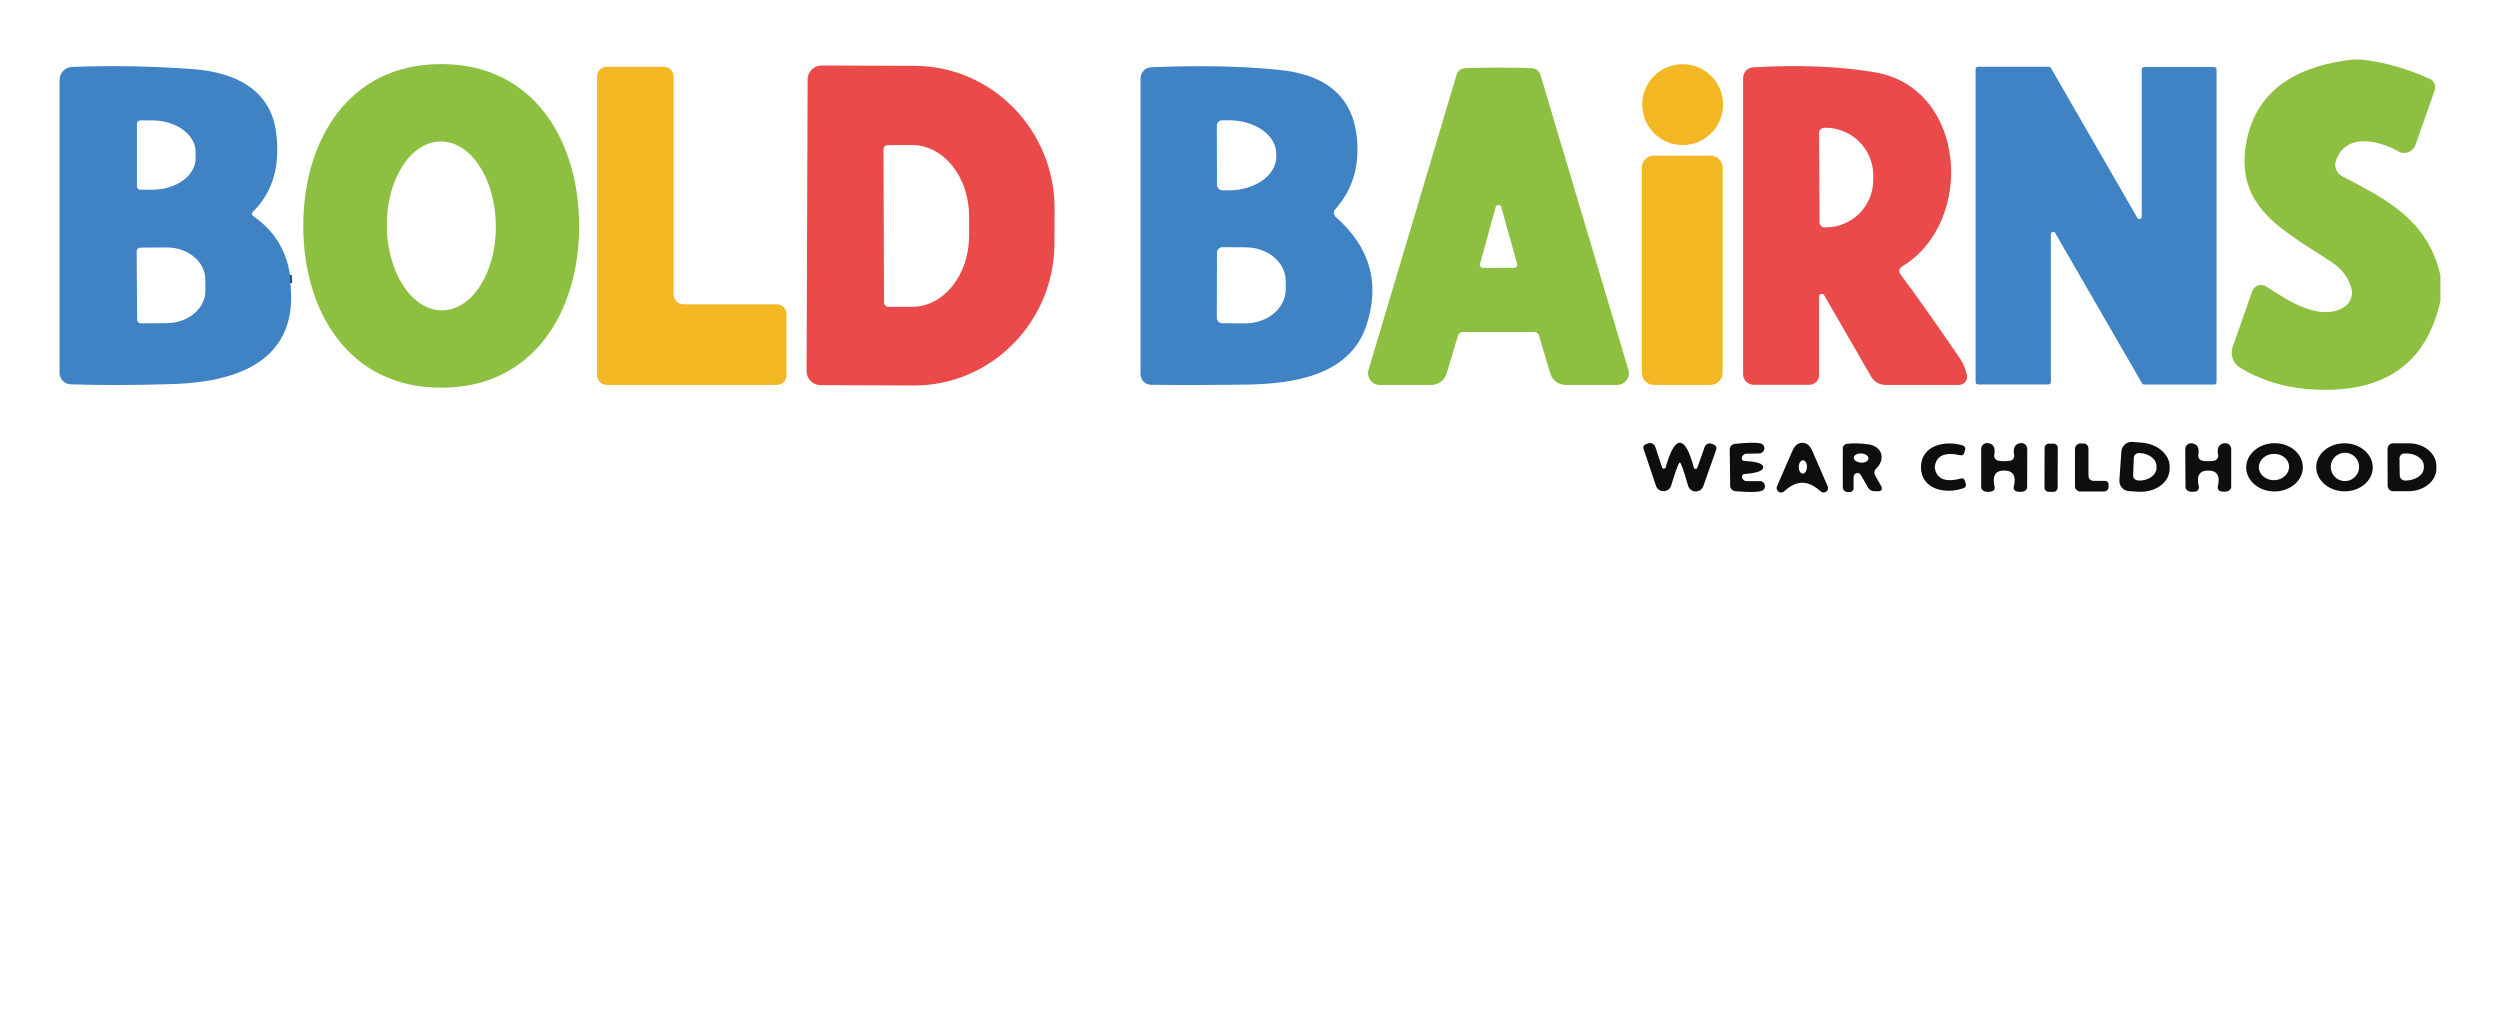
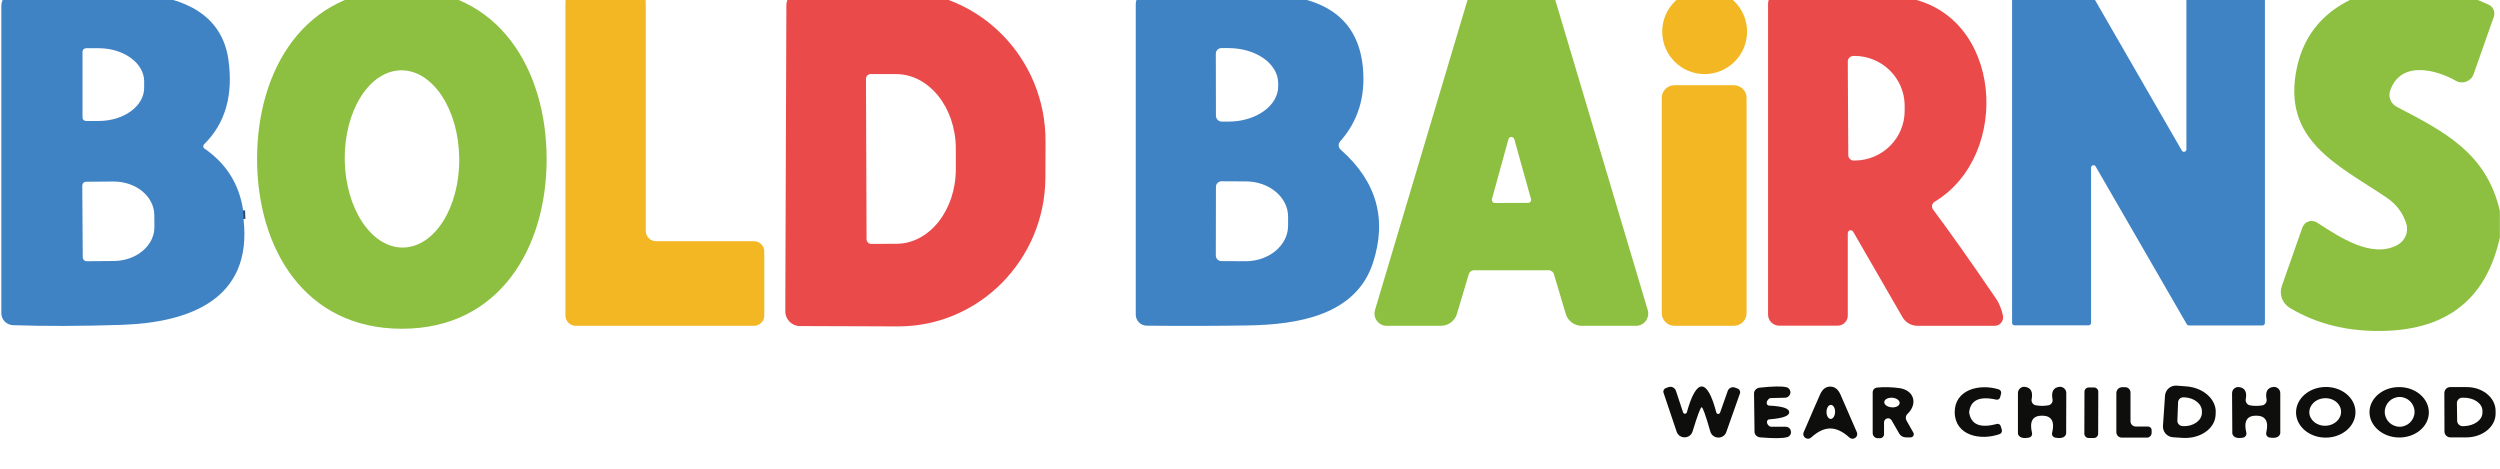
- <svg xmlns="http://www.w3.org/2000/svg" viewBox="-1.957 -2.5 83.953 34.53" preserveAspectRatio="xMidYMid meet" data-content-extracted="true" data-overflow="horizontal:4,vertical:4" data-original-bounds="0.0429688,-0.5,79.996094,30.030171">
+ <svg xmlns="http://www.w3.org/2000/svg" width="80" height="15" viewBox="0 0 80 15">
  <path fill="none" stroke-width="0.48" stroke-linecap="butt" stroke-linejoin="miter" stroke="rgb(15.3%, 28.2%, 40.799%)" stroke-opacity="1" stroke-miterlimit="10" d="M 31.126 28.936 L 31.173 30.03 " transform="matrix(0.24999, 0, 0, 0.24999, 0, -0.49943)" />
  <path fill-rule="nonzero" fill="rgb(55.299%, 74.899%, 25.499%)" fill-opacity="1" d="M 77.359 -0.5 C 78.125 -0.41 78.883 -0.195 79.633 0.148 C 79.785 0.215 79.855 0.387 79.801 0.539 L 79.156 2.371 C 79.074 2.605 78.801 2.707 78.59 2.586 C 77.949 2.223 76.828 1.93 76.488 2.891 C 76.414 3.09 76.5 3.312 76.688 3.414 C 78.23 4.219 79.566 4.895 79.996 6.75 L 79.996 7.598 C 79.574 9.516 78.367 10.512 76.371 10.586 C 75.195 10.629 74.164 10.387 73.273 9.852 C 73.031 9.707 72.926 9.414 73.02 9.148 L 73.676 7.281 C 73.746 7.086 73.973 7.012 74.145 7.121 C 74.895 7.609 75.898 8.273 76.711 7.844 C 76.961 7.711 77.086 7.422 77 7.152 C 76.891 6.809 76.68 6.531 76.367 6.32 C 74.809 5.27 73.016 4.5 73.496 2.188 C 73.871 0.391 75.363 -0.312 77.051 -0.5 Z M 77.359 -0.5 " />
  <path fill-rule="nonzero" fill="rgb(55.299%, 74.899%, 25.499%)" fill-opacity="1" d="M 12.855 -0.348 C 15.984 -0.352 17.488 2.246 17.492 5.082 C 17.496 7.914 15.996 10.52 12.863 10.52 C 9.73 10.523 8.227 7.922 8.227 5.09 C 8.223 2.254 9.723 -0.348 12.855 -0.348 M 12.836 2.25 C 11.82 2.262 11.016 3.539 11.031 5.105 C 11.051 6.672 11.883 7.93 12.895 7.922 C 13.906 7.91 14.715 6.633 14.695 5.066 C 14.68 3.5 13.848 2.242 12.836 2.25 Z M 12.836 2.25 " />
  <path fill-rule="nonzero" fill="rgb(94.899%, 71.799%, 13.699%)" fill-opacity="1" d="M 55.906 1.012 C 55.906 1.762 55.297 2.371 54.547 2.371 C 53.797 2.371 53.191 1.762 53.191 1.012 C 53.191 0.262 53.797 -0.344 54.547 -0.344 C 55.297 -0.344 55.906 0.262 55.906 1.012 Z M 55.906 1.012 " />
  <path fill-rule="nonzero" fill="rgb(25.099%, 51.399%, 76.9%)" fill-opacity="1" d="M 7.781 6.734 L 7.793 7.008 C 8.086 9.586 6.051 10.32 3.906 10.395 C 2.605 10.438 1.445 10.441 0.418 10.406 C 0.207 10.398 0.043 10.23 0.043 10.02 L 0.043 0.188 C 0.043 -0.051 0.23 -0.246 0.469 -0.254 C 1.871 -0.305 3.234 -0.277 4.559 -0.176 C 5.883 -0.07 7.102 0.465 7.309 1.906 C 7.469 3.047 7.211 3.949 6.531 4.617 C 6.492 4.656 6.496 4.727 6.543 4.754 C 7.242 5.234 7.656 5.895 7.781 6.734 M 2.641 1.656 L 2.641 3.762 C 2.641 3.824 2.691 3.871 2.754 3.871 L 3.156 3.871 C 3.961 3.871 4.613 3.398 4.613 2.809 L 4.613 2.605 C 4.613 2.02 3.961 1.543 3.156 1.543 L 2.754 1.543 C 2.691 1.543 2.641 1.594 2.641 1.656 M 2.633 5.941 L 2.648 8.234 C 2.648 8.301 2.703 8.359 2.773 8.359 L 3.648 8.352 C 4.367 8.344 4.945 7.859 4.941 7.262 L 4.938 6.883 C 4.934 6.285 4.352 5.805 3.629 5.809 L 2.754 5.816 C 2.684 5.816 2.633 5.871 2.633 5.941 Z M 2.633 5.941 " />
  <path fill-rule="nonzero" fill="rgb(94.899%, 71.799%, 13.699%)" fill-opacity="1" d="M 24.129 10.426 L 18.422 10.426 C 18.242 10.426 18.094 10.277 18.094 10.098 L 18.094 0.07 C 18.094 -0.109 18.242 -0.258 18.422 -0.258 L 20.336 -0.258 C 20.516 -0.258 20.664 -0.109 20.664 0.07 L 20.664 7.391 C 20.664 7.57 20.812 7.719 20.992 7.719 L 24.129 7.719 C 24.309 7.719 24.457 7.867 24.457 8.047 L 24.457 10.098 C 24.457 10.277 24.309 10.426 24.129 10.426 Z M 24.129 10.426 " />
  <path fill-rule="nonzero" fill="rgb(91.8%, 28.999%, 28.999%)" fill-opacity="1" d="M 25.164 0.168 C 25.164 -0.094 25.375 -0.301 25.637 -0.301 L 28.754 -0.289 C 31.359 -0.281 33.465 1.871 33.457 4.52 L 33.453 5.672 C 33.445 8.316 31.324 10.457 28.719 10.445 L 25.598 10.434 C 25.34 10.434 25.129 10.223 25.129 9.961 L 25.164 0.168 M 27.711 2.52 L 27.73 7.656 C 27.73 7.738 27.797 7.805 27.879 7.805 L 28.688 7.801 C 29.742 7.797 30.59 6.723 30.586 5.406 L 30.586 4.75 C 30.582 3.434 29.723 2.367 28.668 2.371 L 27.859 2.371 C 27.777 2.371 27.711 2.438 27.711 2.52 Z M 27.711 2.52 " />
  <path fill-rule="nonzero" fill="rgb(25.099%, 51.399%, 76.9%)" fill-opacity="1" d="M 42.902 4.789 C 44.055 5.805 44.395 7.016 43.93 8.426 C 43.375 10.098 41.512 10.387 39.938 10.414 C 38.973 10.43 37.891 10.434 36.695 10.422 C 36.5 10.418 36.344 10.262 36.344 10.066 L 36.344 0.129 C 36.344 -0.07 36.5 -0.234 36.699 -0.242 C 38.312 -0.309 39.734 -0.281 40.973 -0.156 C 42.438 -0.016 43.469 0.629 43.613 2.164 C 43.699 3.094 43.457 3.883 42.883 4.527 C 42.816 4.602 42.824 4.719 42.902 4.789 M 38.906 1.723 L 38.91 3.707 C 38.914 3.809 38.992 3.891 39.098 3.891 L 39.324 3.891 C 40.199 3.887 40.906 3.379 40.902 2.758 L 40.902 2.664 C 40.902 2.039 40.191 1.539 39.312 1.539 L 39.086 1.539 C 38.984 1.539 38.902 1.621 38.906 1.723 M 38.91 5.98 L 38.906 8.176 C 38.906 8.273 38.984 8.355 39.086 8.355 L 39.859 8.359 C 40.609 8.359 41.215 7.852 41.219 7.227 L 41.219 6.938 C 41.223 6.312 40.613 5.805 39.867 5.805 L 39.09 5.801 C 38.992 5.801 38.91 5.879 38.91 5.98 Z M 38.91 5.98 " />
  <path fill-rule="nonzero" fill="rgb(55.299%, 74.899%, 25.499%)" fill-opacity="1" d="M 48.363 -0.23 C 48.766 -0.23 49.141 -0.223 49.484 -0.211 C 49.617 -0.203 49.734 -0.113 49.773 0.012 L 52.727 9.922 C 52.801 10.172 52.613 10.426 52.352 10.426 L 50.617 10.426 C 50.379 10.426 50.172 10.27 50.105 10.047 L 49.727 8.777 C 49.707 8.703 49.637 8.648 49.559 8.648 C 49.484 8.648 49.086 8.648 48.363 8.648 C 47.641 8.648 47.242 8.648 47.168 8.648 C 47.09 8.648 47.02 8.703 47 8.777 L 46.621 10.047 C 46.555 10.27 46.344 10.426 46.109 10.426 L 44.375 10.426 C 44.113 10.426 43.926 10.172 44 9.922 L 46.957 0.012 C 46.992 -0.117 47.109 -0.203 47.242 -0.211 C 47.586 -0.223 47.961 -0.23 48.363 -0.23 M 47.742 6.371 C 47.727 6.434 47.773 6.496 47.836 6.496 L 48.902 6.492 C 48.965 6.492 49.012 6.43 48.992 6.367 L 48.457 4.453 C 48.43 4.359 48.293 4.359 48.27 4.453 Z M 47.742 6.371 " />
  <path fill-rule="nonzero" fill="rgb(91.8%, 28.999%, 28.999%)" fill-opacity="1" d="M 59.301 7.414 C 59.254 7.332 59.129 7.367 59.129 7.461 L 59.129 10.098 C 59.129 10.277 58.984 10.422 58.801 10.422 L 56.934 10.422 C 56.738 10.422 56.578 10.262 56.578 10.066 L 56.578 0.117 C 56.578 -0.07 56.727 -0.23 56.914 -0.238 C 58.469 -0.328 59.836 -0.273 61.016 -0.07 C 64.078 0.457 64.391 4.965 61.906 6.457 C 61.82 6.512 61.797 6.625 61.859 6.707 C 62.328 7.332 63.004 8.281 63.875 9.559 C 63.973 9.703 64.047 9.883 64.094 10.094 C 64.129 10.266 64.004 10.426 63.828 10.426 L 61.359 10.426 C 61.164 10.426 60.98 10.324 60.879 10.148 L 59.301 7.414 M 59.129 1.965 L 59.145 4.965 C 59.145 5.059 59.223 5.137 59.32 5.137 L 59.352 5.137 C 60.238 5.133 60.953 4.418 60.949 3.539 L 60.949 3.371 C 60.941 2.492 60.219 1.789 59.336 1.789 L 59.301 1.793 C 59.207 1.793 59.129 1.871 59.129 1.965 Z M 59.129 1.965 " />
  <path fill-rule="nonzero" fill="rgb(25.099%, 51.399%, 76.9%)" fill-opacity="1" d="M 66.836 10.41 L 64.465 10.41 C 64.422 10.41 64.387 10.375 64.387 10.332 L 64.387 -0.18 C 64.387 -0.223 64.422 -0.258 64.465 -0.258 L 66.844 -0.258 C 66.871 -0.258 66.898 -0.242 66.914 -0.219 L 69.82 4.82 C 69.859 4.887 69.965 4.859 69.965 4.781 L 69.965 -0.172 C 69.965 -0.215 70 -0.25 70.043 -0.25 L 72.398 -0.25 C 72.441 -0.25 72.477 -0.215 72.477 -0.172 L 72.477 10.336 C 72.477 10.379 72.441 10.414 72.398 10.414 L 70.043 10.414 C 70.016 10.414 69.988 10.398 69.977 10.375 L 67.059 5.324 C 67.02 5.258 66.914 5.285 66.914 5.367 L 66.914 10.332 C 66.914 10.375 66.879 10.41 66.836 10.41 Z M 66.836 10.41 " />
  <path fill-rule="nonzero" fill="rgb(94.899%, 71.799%, 13.699%)" fill-opacity="1" d="M 55.891 10.02 C 55.891 10.242 55.707 10.426 55.484 10.426 L 53.582 10.426 C 53.359 10.426 53.176 10.242 53.176 10.02 L 53.176 3.133 C 53.176 2.906 53.359 2.727 53.582 2.727 L 55.484 2.727 C 55.707 2.727 55.891 2.906 55.891 3.133 Z M 55.891 10.02 " />
  <path fill-rule="nonzero" fill="rgb(5.099%, 5.099%, 4.7%)" fill-opacity="0.996" d="M 7.793 7.008 L 7.781 6.734 Z M 7.793 7.008 " />
  <path fill-rule="nonzero" fill="rgb(5.099%, 5.099%, 4.7%)" fill-opacity="0.996" d="M 54.457 12.367 C 54.621 12.371 54.777 12.648 54.922 13.199 C 54.938 13.262 55.02 13.262 55.043 13.203 L 55.285 12.516 C 55.316 12.418 55.422 12.367 55.52 12.402 L 55.602 12.434 C 55.664 12.453 55.699 12.523 55.68 12.586 L 55.242 13.824 C 55.156 14.07 54.805 14.059 54.73 13.809 C 54.582 13.289 54.488 13.031 54.453 13.031 C 54.418 13.031 54.32 13.289 54.164 13.801 C 54.09 14.055 53.734 14.059 53.652 13.812 L 53.234 12.57 C 53.211 12.508 53.246 12.438 53.309 12.418 L 53.395 12.387 C 53.492 12.355 53.594 12.406 53.629 12.504 L 53.859 13.199 C 53.879 13.254 53.965 13.254 53.98 13.191 C 54.133 12.641 54.293 12.367 54.457 12.367 Z M 54.457 12.367 " />
  <path fill-rule="nonzero" fill="rgb(5.099%, 5.099%, 4.7%)" fill-opacity="0.996" d="M 57.254 13.191 C 57.258 13.309 57.047 13.387 56.621 13.418 C 56.578 13.422 56.547 13.453 56.543 13.492 C 56.539 13.547 56.562 13.59 56.613 13.633 C 56.633 13.648 56.656 13.656 56.684 13.656 L 57.145 13.656 C 57.227 13.656 57.301 13.719 57.309 13.805 C 57.324 13.887 57.27 13.969 57.188 13.988 C 57.047 14.031 56.762 14.031 56.324 13.996 C 56.234 13.988 56.156 13.922 56.145 13.832 C 56.145 13.828 56.145 13.617 56.137 13.203 C 56.129 12.793 56.129 12.582 56.129 12.578 C 56.137 12.488 56.211 12.418 56.301 12.406 C 56.734 12.359 57.023 12.355 57.164 12.391 C 57.246 12.41 57.301 12.488 57.293 12.574 C 57.281 12.656 57.211 12.723 57.129 12.727 L 56.672 12.738 C 56.645 12.738 56.617 12.746 56.602 12.766 C 56.551 12.809 56.531 12.855 56.535 12.906 C 56.539 12.949 56.574 12.977 56.613 12.98 C 57.039 13 57.254 13.066 57.254 13.191 Z M 57.254 13.191 " />
  <path fill-rule="nonzero" fill="rgb(5.099%, 5.099%, 4.7%)" fill-opacity="0.996" d="M 58.566 12.371 C 58.711 12.371 58.816 12.453 58.895 12.625 C 58.969 12.801 59.145 13.199 59.418 13.828 C 59.484 13.977 59.301 14.109 59.18 14 C 58.965 13.805 58.762 13.711 58.566 13.711 C 58.371 13.711 58.172 13.805 57.957 14 C 57.836 14.109 57.652 13.977 57.719 13.828 C 57.988 13.199 58.164 12.801 58.242 12.625 C 58.316 12.453 58.426 12.371 58.566 12.371 M 58.59 12.957 C 58.516 12.953 58.449 13.051 58.449 13.176 C 58.445 13.301 58.504 13.402 58.582 13.406 C 58.656 13.406 58.719 13.309 58.723 13.184 C 58.727 13.059 58.664 12.957 58.59 12.957 Z M 58.59 12.957 " />
  <path fill-rule="nonzero" fill="rgb(5.099%, 5.099%, 4.7%)" fill-opacity="0.996" d="M 61.227 13.844 C 61.266 13.91 61.219 13.996 61.141 13.996 L 60.988 13.996 C 60.898 13.996 60.816 13.949 60.773 13.871 L 60.531 13.449 C 60.465 13.336 60.289 13.383 60.289 13.516 L 60.289 13.895 C 60.289 13.965 60.234 14.023 60.164 14.023 L 60.09 14.023 C 60 14.023 59.926 13.949 59.926 13.859 L 59.926 12.559 C 59.926 12.477 59.984 12.41 60.066 12.402 C 60.309 12.379 60.551 12.387 60.797 12.422 C 61.258 12.496 61.371 12.93 61.039 13.246 C 60.98 13.301 60.969 13.391 61.012 13.465 L 61.227 13.844 M 60.297 12.863 C 60.289 12.949 60.395 13.023 60.531 13.035 C 60.664 13.047 60.781 12.988 60.789 12.902 C 60.797 12.816 60.691 12.738 60.555 12.727 C 60.422 12.719 60.301 12.777 60.297 12.863 Z M 60.297 12.863 " />
  <path fill-rule="nonzero" fill="rgb(5.099%, 5.099%, 4.7%)" fill-opacity="0.996" d="M 63.012 13.195 C 63.07 13.586 63.363 13.711 63.898 13.566 C 63.953 13.551 64.008 13.582 64.023 13.637 L 64.059 13.754 C 64.074 13.809 64.047 13.871 63.988 13.891 C 63.379 14.109 62.566 13.941 62.551 13.203 C 62.539 12.469 63.34 12.266 63.961 12.461 C 64.016 12.477 64.051 12.539 64.035 12.594 L 64.004 12.715 C 63.988 12.766 63.938 12.801 63.883 12.789 C 63.344 12.668 63.055 12.801 63.012 13.195 Z M 63.012 13.195 " />
  <path fill-rule="nonzero" fill="rgb(5.099%, 5.099%, 4.7%)" fill-opacity="0.996" d="M 65.344 13.301 C 65.043 13.301 64.938 13.484 65.023 13.848 C 65.043 13.922 64.996 13.992 64.922 14.004 C 64.734 14.039 64.621 14.004 64.578 13.895 C 64.578 13.887 64.574 13.875 64.574 13.863 L 64.574 12.578 C 64.574 12.457 64.68 12.363 64.797 12.379 C 64.988 12.402 65.059 12.539 65.012 12.777 C 64.996 12.863 65.051 12.949 65.141 12.969 C 65.211 12.98 65.281 12.988 65.344 12.988 C 65.414 12.988 65.48 12.98 65.555 12.969 C 65.641 12.949 65.699 12.863 65.68 12.777 C 65.637 12.539 65.707 12.402 65.895 12.379 C 66.016 12.363 66.121 12.457 66.121 12.578 L 66.117 13.863 C 66.117 13.875 66.113 13.887 66.113 13.895 C 66.074 14.004 65.957 14.039 65.77 14.004 C 65.699 13.992 65.648 13.922 65.668 13.852 C 65.758 13.484 65.648 13.301 65.344 13.301 Z M 65.344 13.301 " />
  <path fill-rule="nonzero" fill="rgb(5.099%, 5.099%, 4.7%)" fill-opacity="0.996" d="M 67.141 13.879 C 67.141 13.953 67.078 14.016 67.008 14.016 L 66.836 14.016 C 66.762 14.016 66.699 13.953 66.699 13.879 L 66.703 12.535 C 66.703 12.461 66.766 12.398 66.84 12.398 L 67.008 12.398 C 67.082 12.398 67.145 12.461 67.145 12.535 Z M 67.141 13.879 " />
  <path fill-rule="nonzero" fill="rgb(5.099%, 5.099%, 4.7%)" fill-opacity="0.996" d="M 67.723 13.828 L 67.723 12.578 C 67.723 12.477 67.805 12.391 67.906 12.391 L 68.012 12.391 C 68.102 12.391 68.176 12.469 68.176 12.559 L 68.176 13.48 C 68.176 13.574 68.25 13.648 68.344 13.648 L 68.73 13.648 C 68.801 13.648 68.852 13.699 68.852 13.766 L 68.852 13.852 C 68.852 13.934 68.785 14.004 68.703 14.004 L 67.898 14.004 C 67.801 14.004 67.723 13.926 67.723 13.828 Z M 67.723 13.828 " />
  <path fill-rule="nonzero" fill="rgb(5.099%, 5.099%, 4.7%)" fill-opacity="0.996" d="M 69.281 12.656 C 69.297 12.469 69.461 12.328 69.648 12.34 L 69.949 12.363 C 70.508 12.398 70.934 12.785 70.902 13.219 L 70.898 13.297 C 70.867 13.73 70.391 14.051 69.836 14.012 L 69.531 13.992 C 69.344 13.977 69.203 13.816 69.215 13.629 L 69.281 12.656 M 69.699 12.871 L 69.676 13.461 C 69.672 13.551 69.746 13.629 69.836 13.633 L 69.867 13.637 C 70.184 13.648 70.453 13.461 70.461 13.219 L 70.461 13.176 C 70.473 12.934 70.223 12.727 69.902 12.715 L 69.871 12.715 C 69.781 12.711 69.703 12.781 69.699 12.871 Z M 69.699 12.871 " />
  <path fill-rule="nonzero" fill="rgb(5.099%, 5.099%, 4.7%)" fill-opacity="0.996" d="M 72.195 12.988 C 72.266 12.988 72.336 12.984 72.406 12.969 C 72.488 12.949 72.547 12.863 72.531 12.781 C 72.484 12.539 72.555 12.406 72.742 12.383 C 72.863 12.367 72.969 12.461 72.969 12.578 L 72.969 13.859 C 72.969 13.871 72.965 13.879 72.961 13.891 C 72.922 13.996 72.809 14.031 72.621 14 C 72.551 13.988 72.504 13.918 72.52 13.844 C 72.605 13.484 72.5 13.301 72.195 13.301 C 71.898 13.301 71.793 13.484 71.883 13.848 C 71.898 13.918 71.852 13.988 71.781 14.004 C 71.594 14.039 71.48 14 71.441 13.895 C 71.434 13.887 71.434 13.875 71.434 13.863 L 71.426 12.586 C 71.426 12.461 71.531 12.371 71.652 12.387 C 71.836 12.41 71.91 12.543 71.863 12.781 C 71.852 12.867 71.906 12.949 71.992 12.969 C 72.062 12.984 72.129 12.988 72.195 12.988 Z M 72.195 12.988 " />
  <path fill-rule="nonzero" fill="rgb(5.099%, 5.099%, 4.7%)" fill-opacity="0.996" d="M 75.375 13.18 C 75.383 13.629 74.961 13.996 74.438 14.004 C 73.91 14.012 73.48 13.652 73.473 13.207 C 73.469 12.758 73.887 12.391 74.414 12.383 C 74.941 12.375 75.371 12.734 75.375 13.18 M 74.914 13.16 C 74.902 12.914 74.668 12.727 74.387 12.742 C 74.105 12.754 73.891 12.961 73.898 13.207 C 73.91 13.449 74.148 13.637 74.426 13.625 C 74.707 13.613 74.926 13.402 74.914 13.16 Z M 74.914 13.16 " />
  <path fill-rule="nonzero" fill="rgb(5.099%, 5.099%, 4.7%)" fill-opacity="0.996" d="M 75.824 13.176 C 75.832 12.734 76.262 12.379 76.785 12.387 C 77.312 12.391 77.73 12.762 77.723 13.207 C 77.719 13.652 77.285 14.008 76.762 14 C 76.238 13.992 75.816 13.621 75.824 13.176 M 77.266 13.18 C 77.266 12.918 77.051 12.703 76.789 12.703 C 76.527 12.703 76.312 12.918 76.312 13.18 C 76.312 13.441 76.527 13.656 76.789 13.656 C 77.051 13.656 77.266 13.441 77.266 13.18 Z M 77.266 13.18 " />
  <path fill-rule="nonzero" fill="rgb(5.099%, 5.099%, 4.7%)" fill-opacity="0.996" d="M 78.219 12.578 C 78.219 12.473 78.301 12.387 78.406 12.387 L 78.93 12.387 C 79.441 12.383 79.855 12.723 79.859 13.141 L 79.859 13.234 C 79.863 13.652 79.445 13.992 78.934 13.996 L 78.41 13.996 C 78.309 13.996 78.223 13.914 78.223 13.809 L 78.219 12.578 M 78.621 12.902 L 78.629 13.469 C 78.633 13.562 78.711 13.637 78.805 13.637 L 78.844 13.637 C 79.176 13.629 79.445 13.434 79.438 13.199 L 79.438 13.141 C 79.434 12.906 79.16 12.719 78.828 12.727 L 78.789 12.727 C 78.695 12.727 78.617 12.809 78.621 12.902 Z M 78.621 12.902 " />
</svg>
